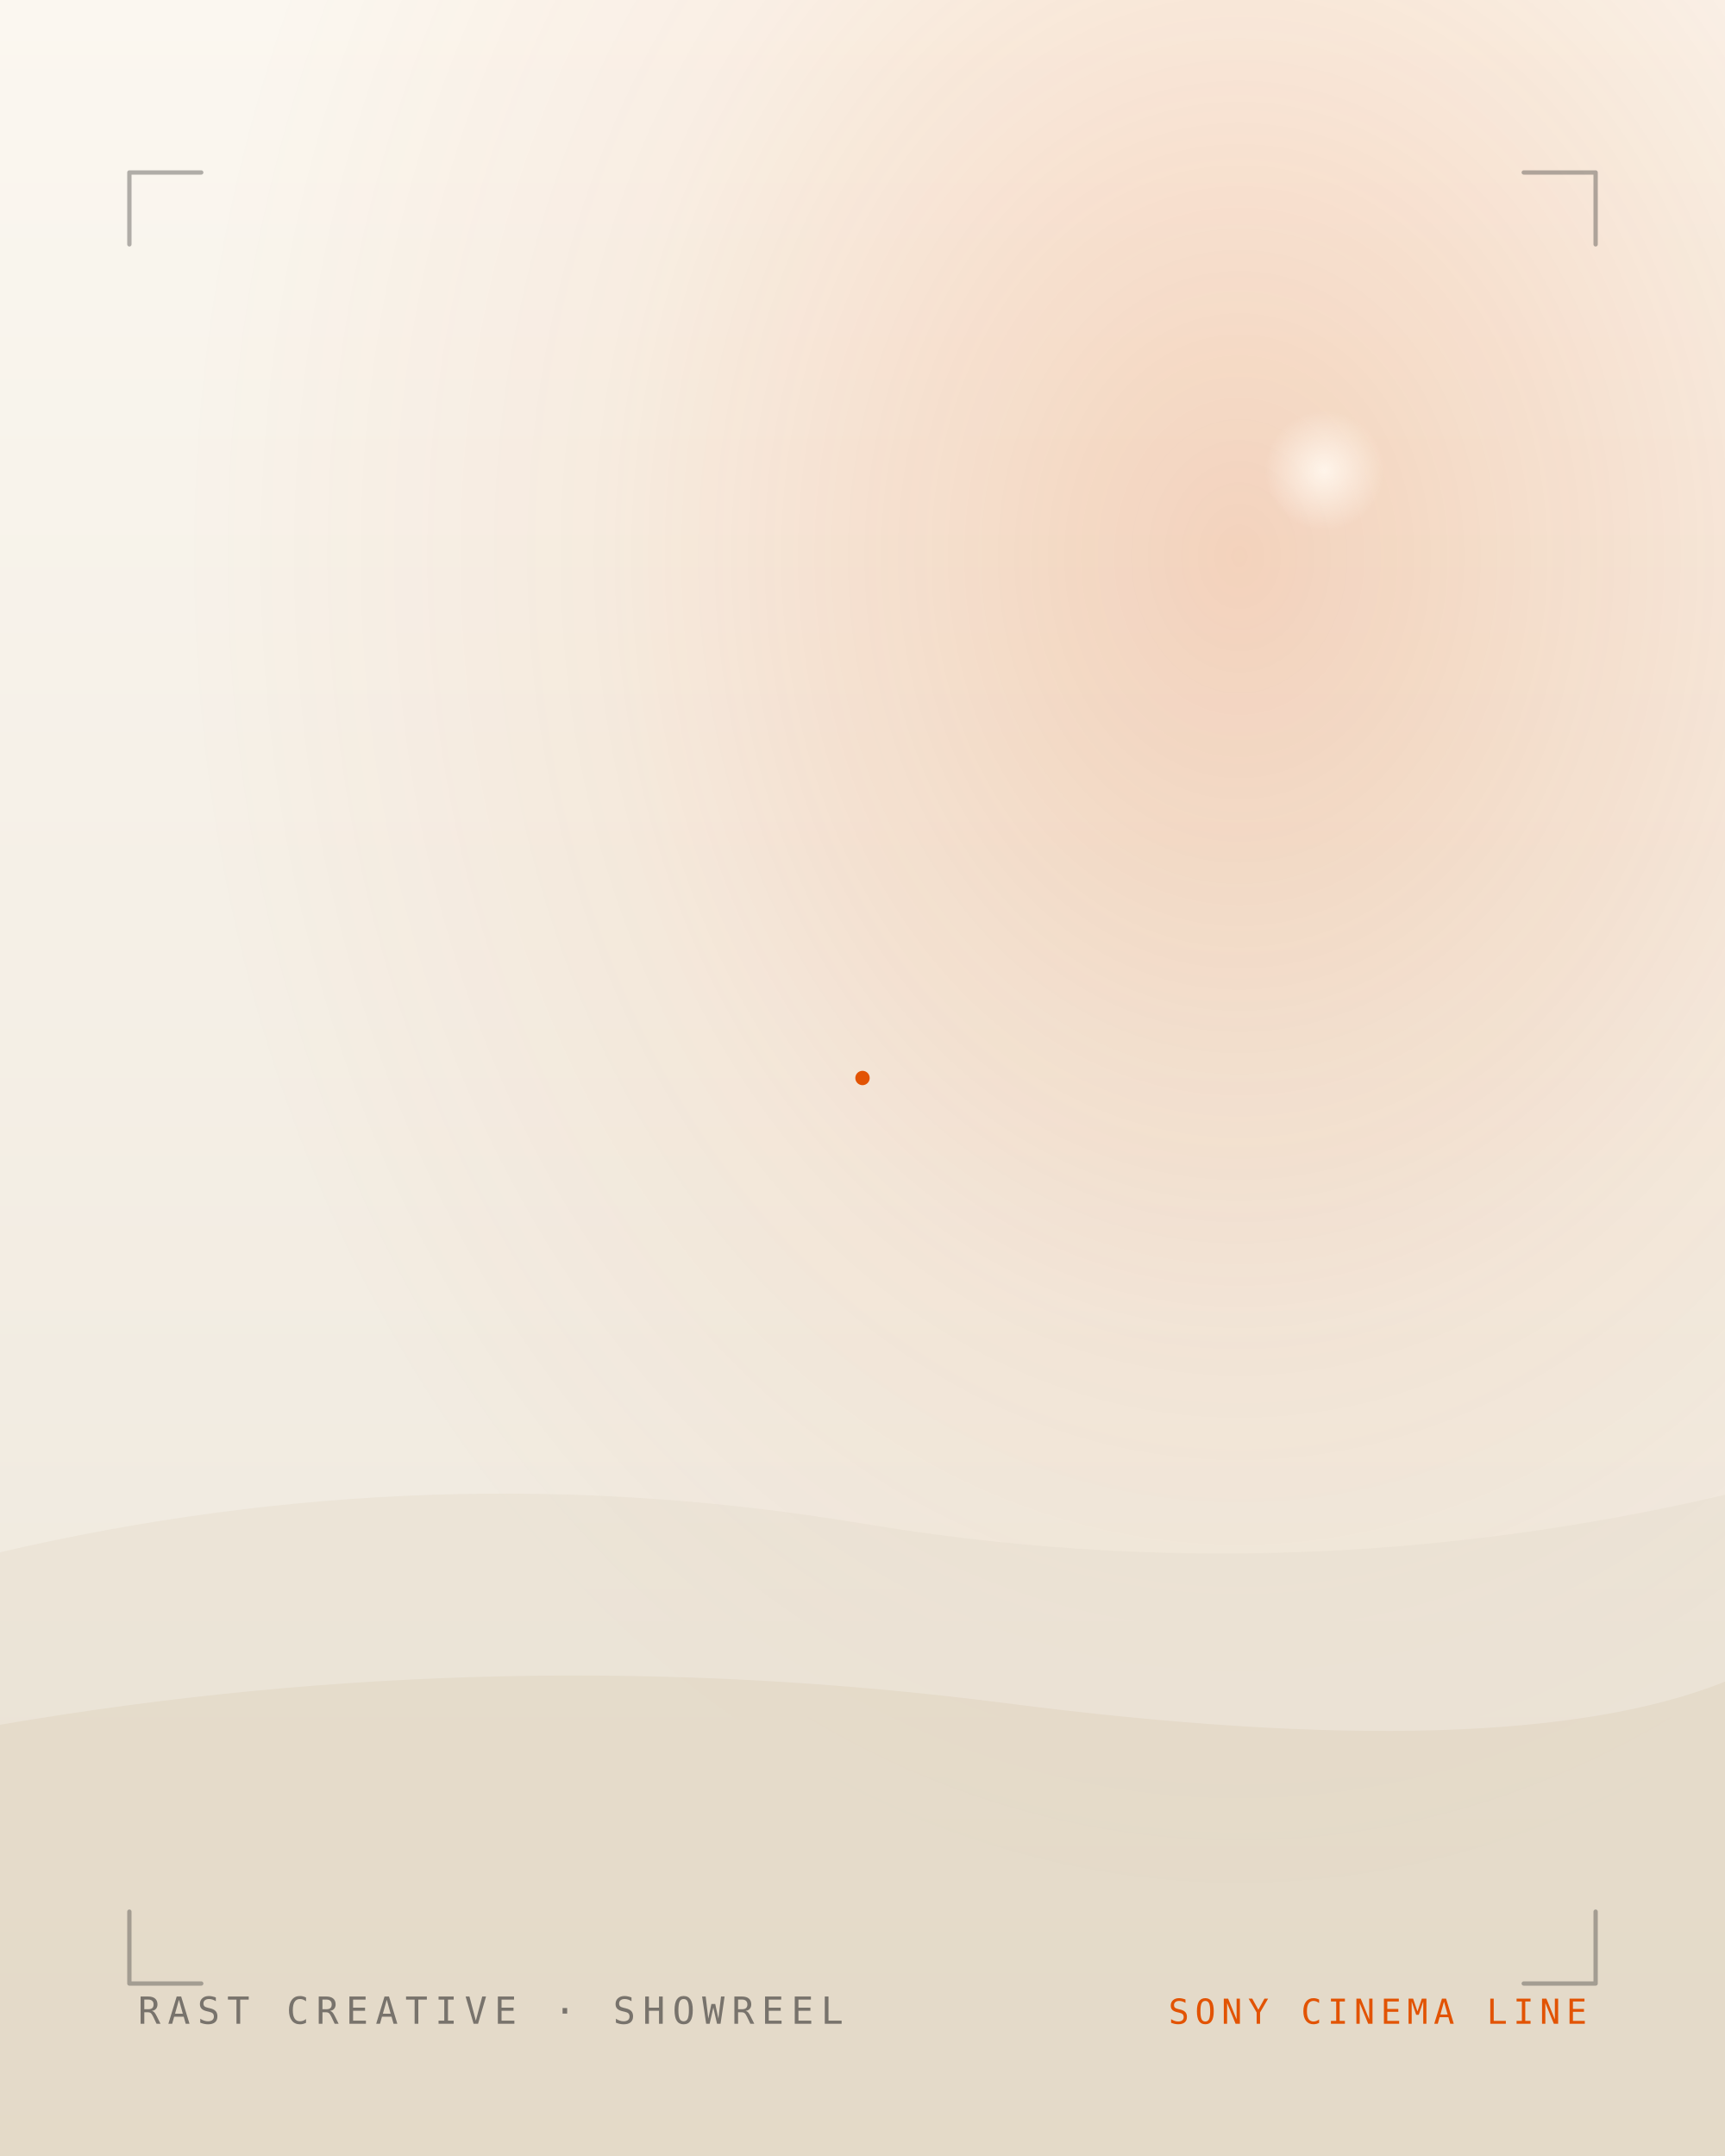
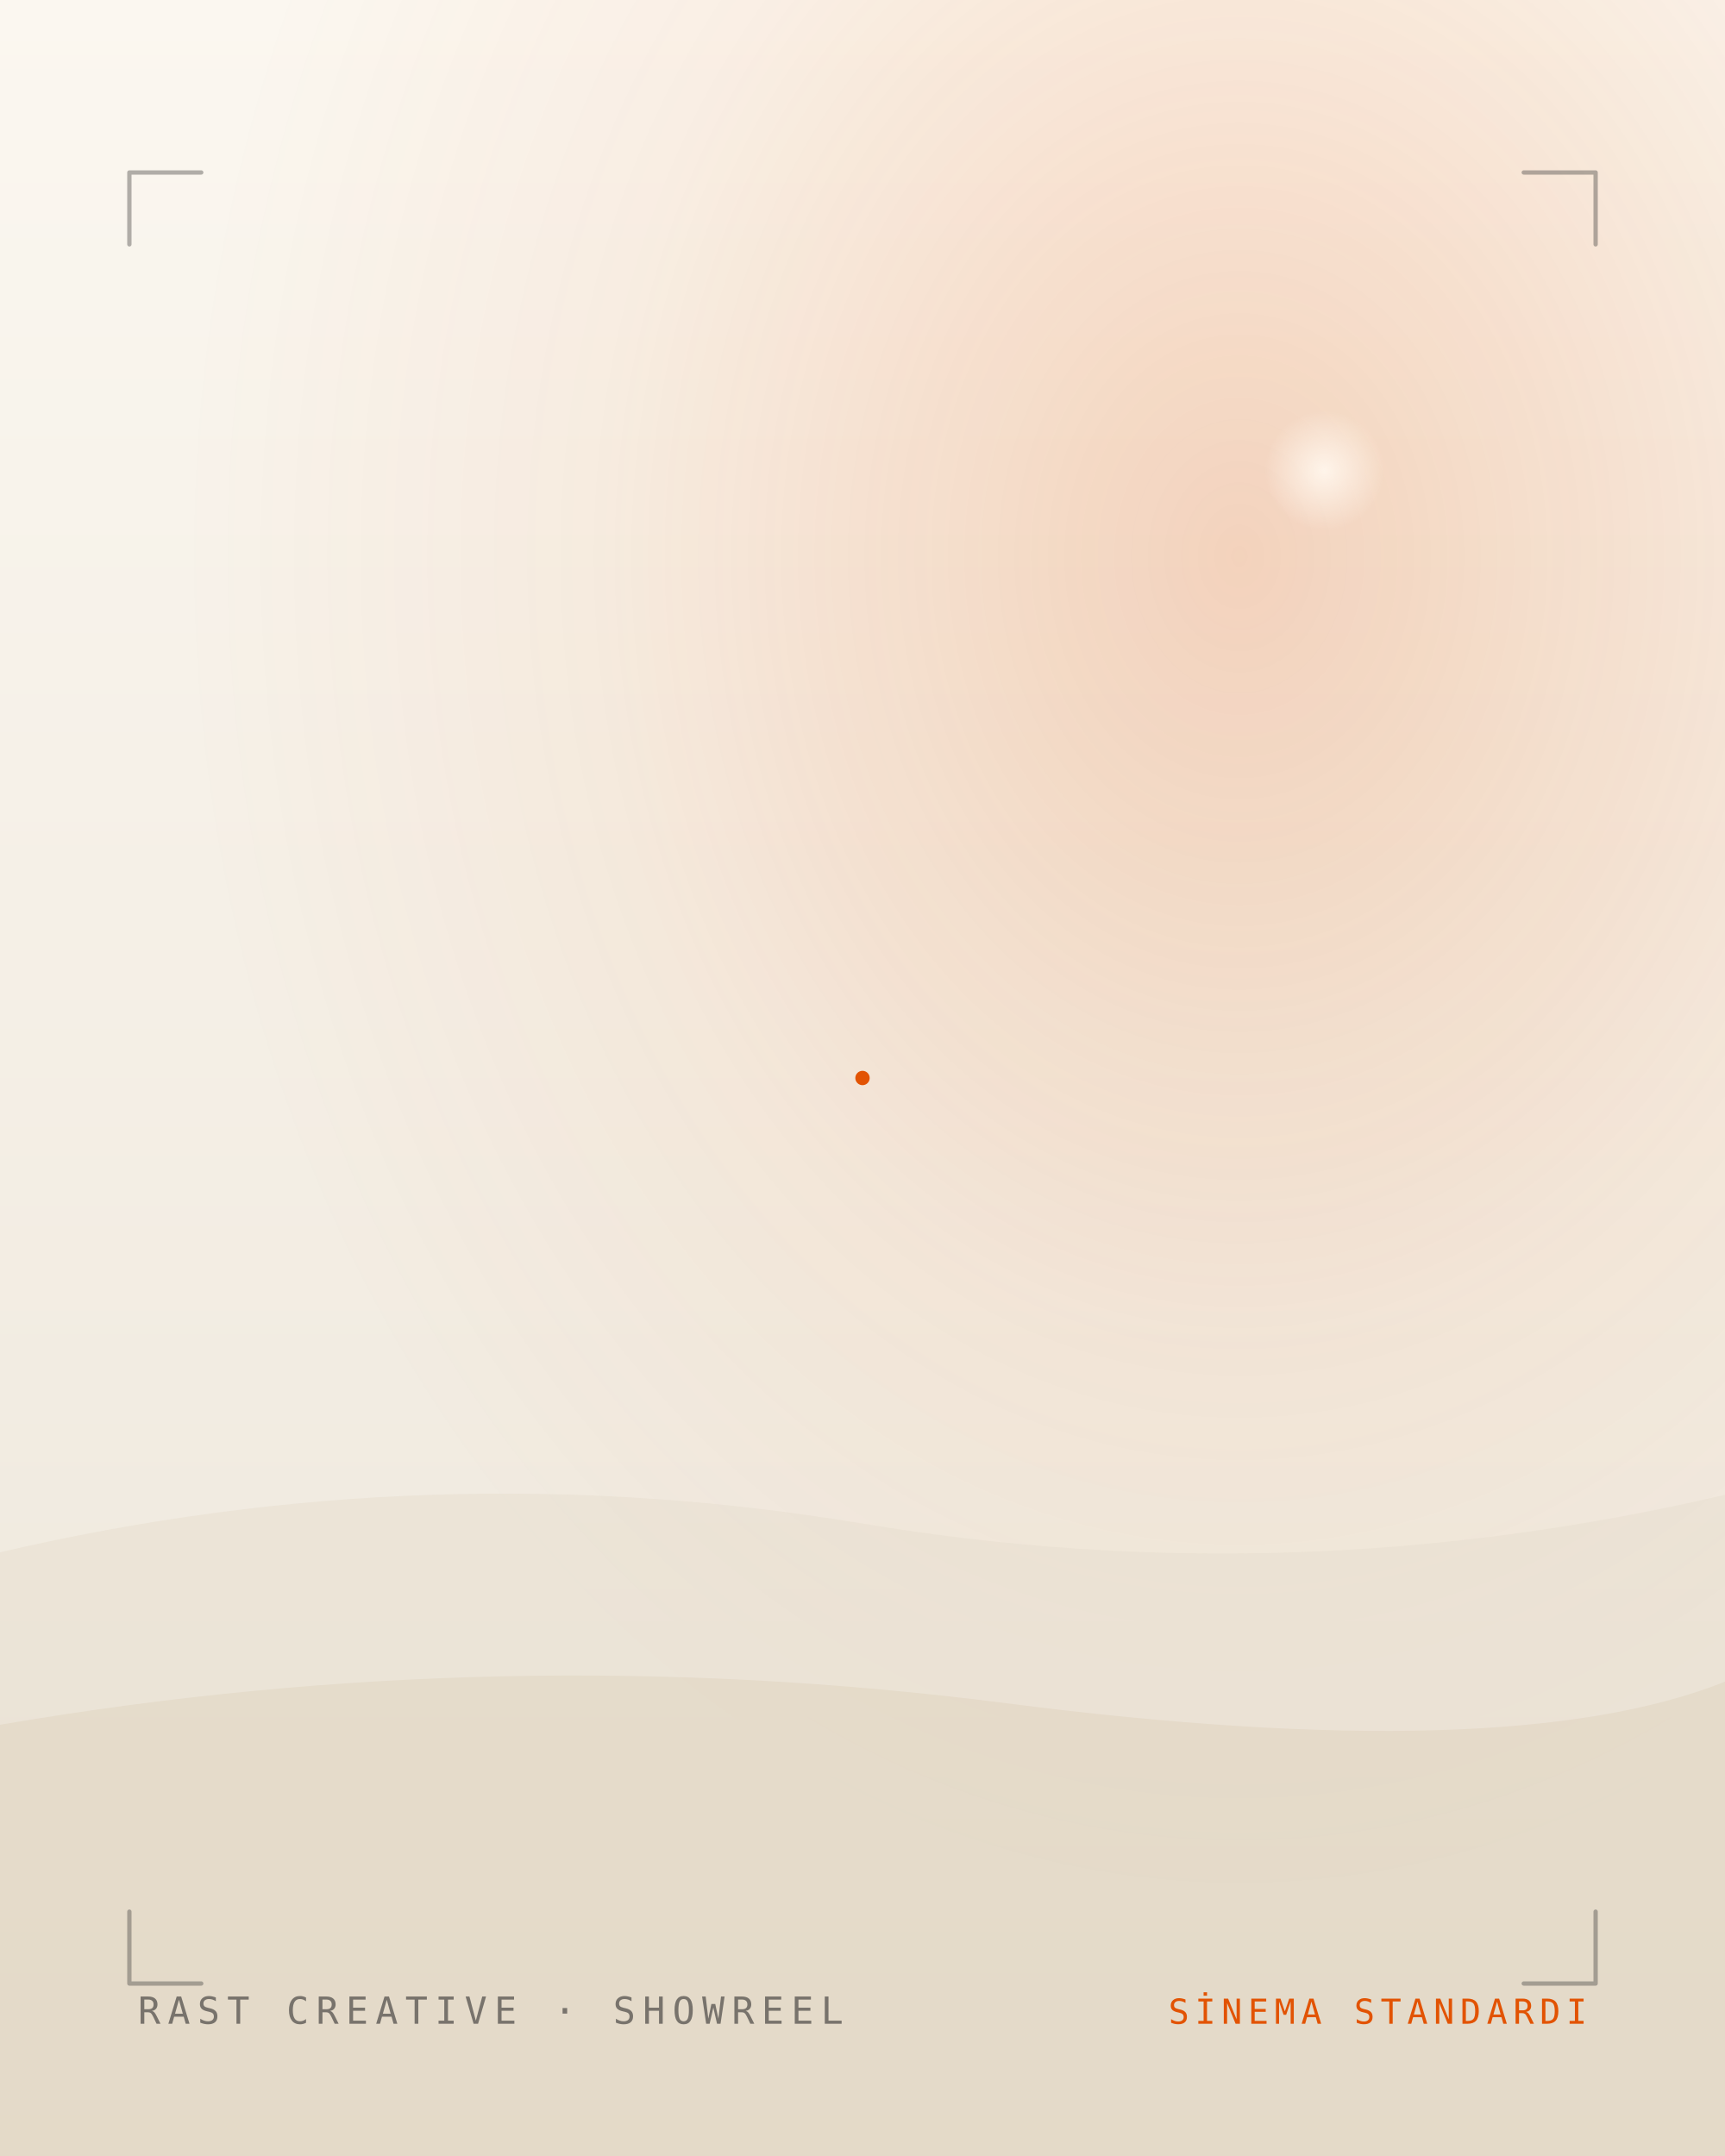
<svg xmlns="http://www.w3.org/2000/svg" viewBox="0 0 1200 1500" role="img" aria-label="Rast Creative tanıtım görseli (yer tutucu)">
  <defs>
    <linearGradient id="bg" x1="0" y1="0" x2="0" y2="1">
      <stop offset="0" stop-color="#FBF7F0" />
      <stop offset="1" stop-color="#EDE6DA" />
    </linearGradient>
    <radialGradient id="bloom" cx="72%" cy="26%" r="62%">
      <stop offset="0" stop-color="#E25303" stop-opacity="0.20" />
      <stop offset="60%" stop-color="#E25303" stop-opacity="0.05" />
      <stop offset="100%" stop-color="#E25303" stop-opacity="0" />
    </radialGradient>
    <radialGradient id="sun" cx="72%" cy="26%" r="16%">
      <stop offset="0" stop-color="#FFF6EC" stop-opacity="0.95" />
      <stop offset="100%" stop-color="#FFF6EC" stop-opacity="0" />
    </radialGradient>
  </defs>
  <rect width="1200" height="1500" fill="url(#bg)" />
  <rect width="1200" height="1500" fill="url(#bloom)" />
  <circle cx="864" cy="390" r="130" fill="url(#sun)" />
  <g opacity="0.55">
    <path d="M0 1080 Q 300 1010 600 1060 T 1200 1040 V1500 H0 Z" fill="#E7DECF" />
    <path d="M0 1200 Q 350 1140 700 1185 T 1200 1170 V1500 H0 Z" fill="#DCCFBA" />
  </g>
  <g stroke="#4A4845" stroke-opacity="0.42" stroke-width="3" fill="none" stroke-linecap="round" stroke-linejoin="round">
    <path d="M90 170 v-50 h50" />
    <path d="M1060 120 h50 v50" />
    <path d="M1110 1330 v50 h-50" />
    <path d="M140 1380 h-50 v-50" />
  </g>
  <circle cx="600" cy="750" r="5" fill="#E25303" />
  <text x="96" y="1408" fill="#4A4845" fill-opacity="0.7" font-family="monospace" font-size="26" letter-spacing="5">RAST CREATIVE · SHOWREEL</text>
-   <text x="1104" y="1408" text-anchor="end" fill="#E25303" font-family="monospace" font-size="24" letter-spacing="4">SONY CINEMA LINE</text>
+   <text x="1104" y="1408" text-anchor="end" fill="#E25303" font-family="monospace" font-size="24" letter-spacing="4">SİNEMA STANDARDI</text>
</svg>
